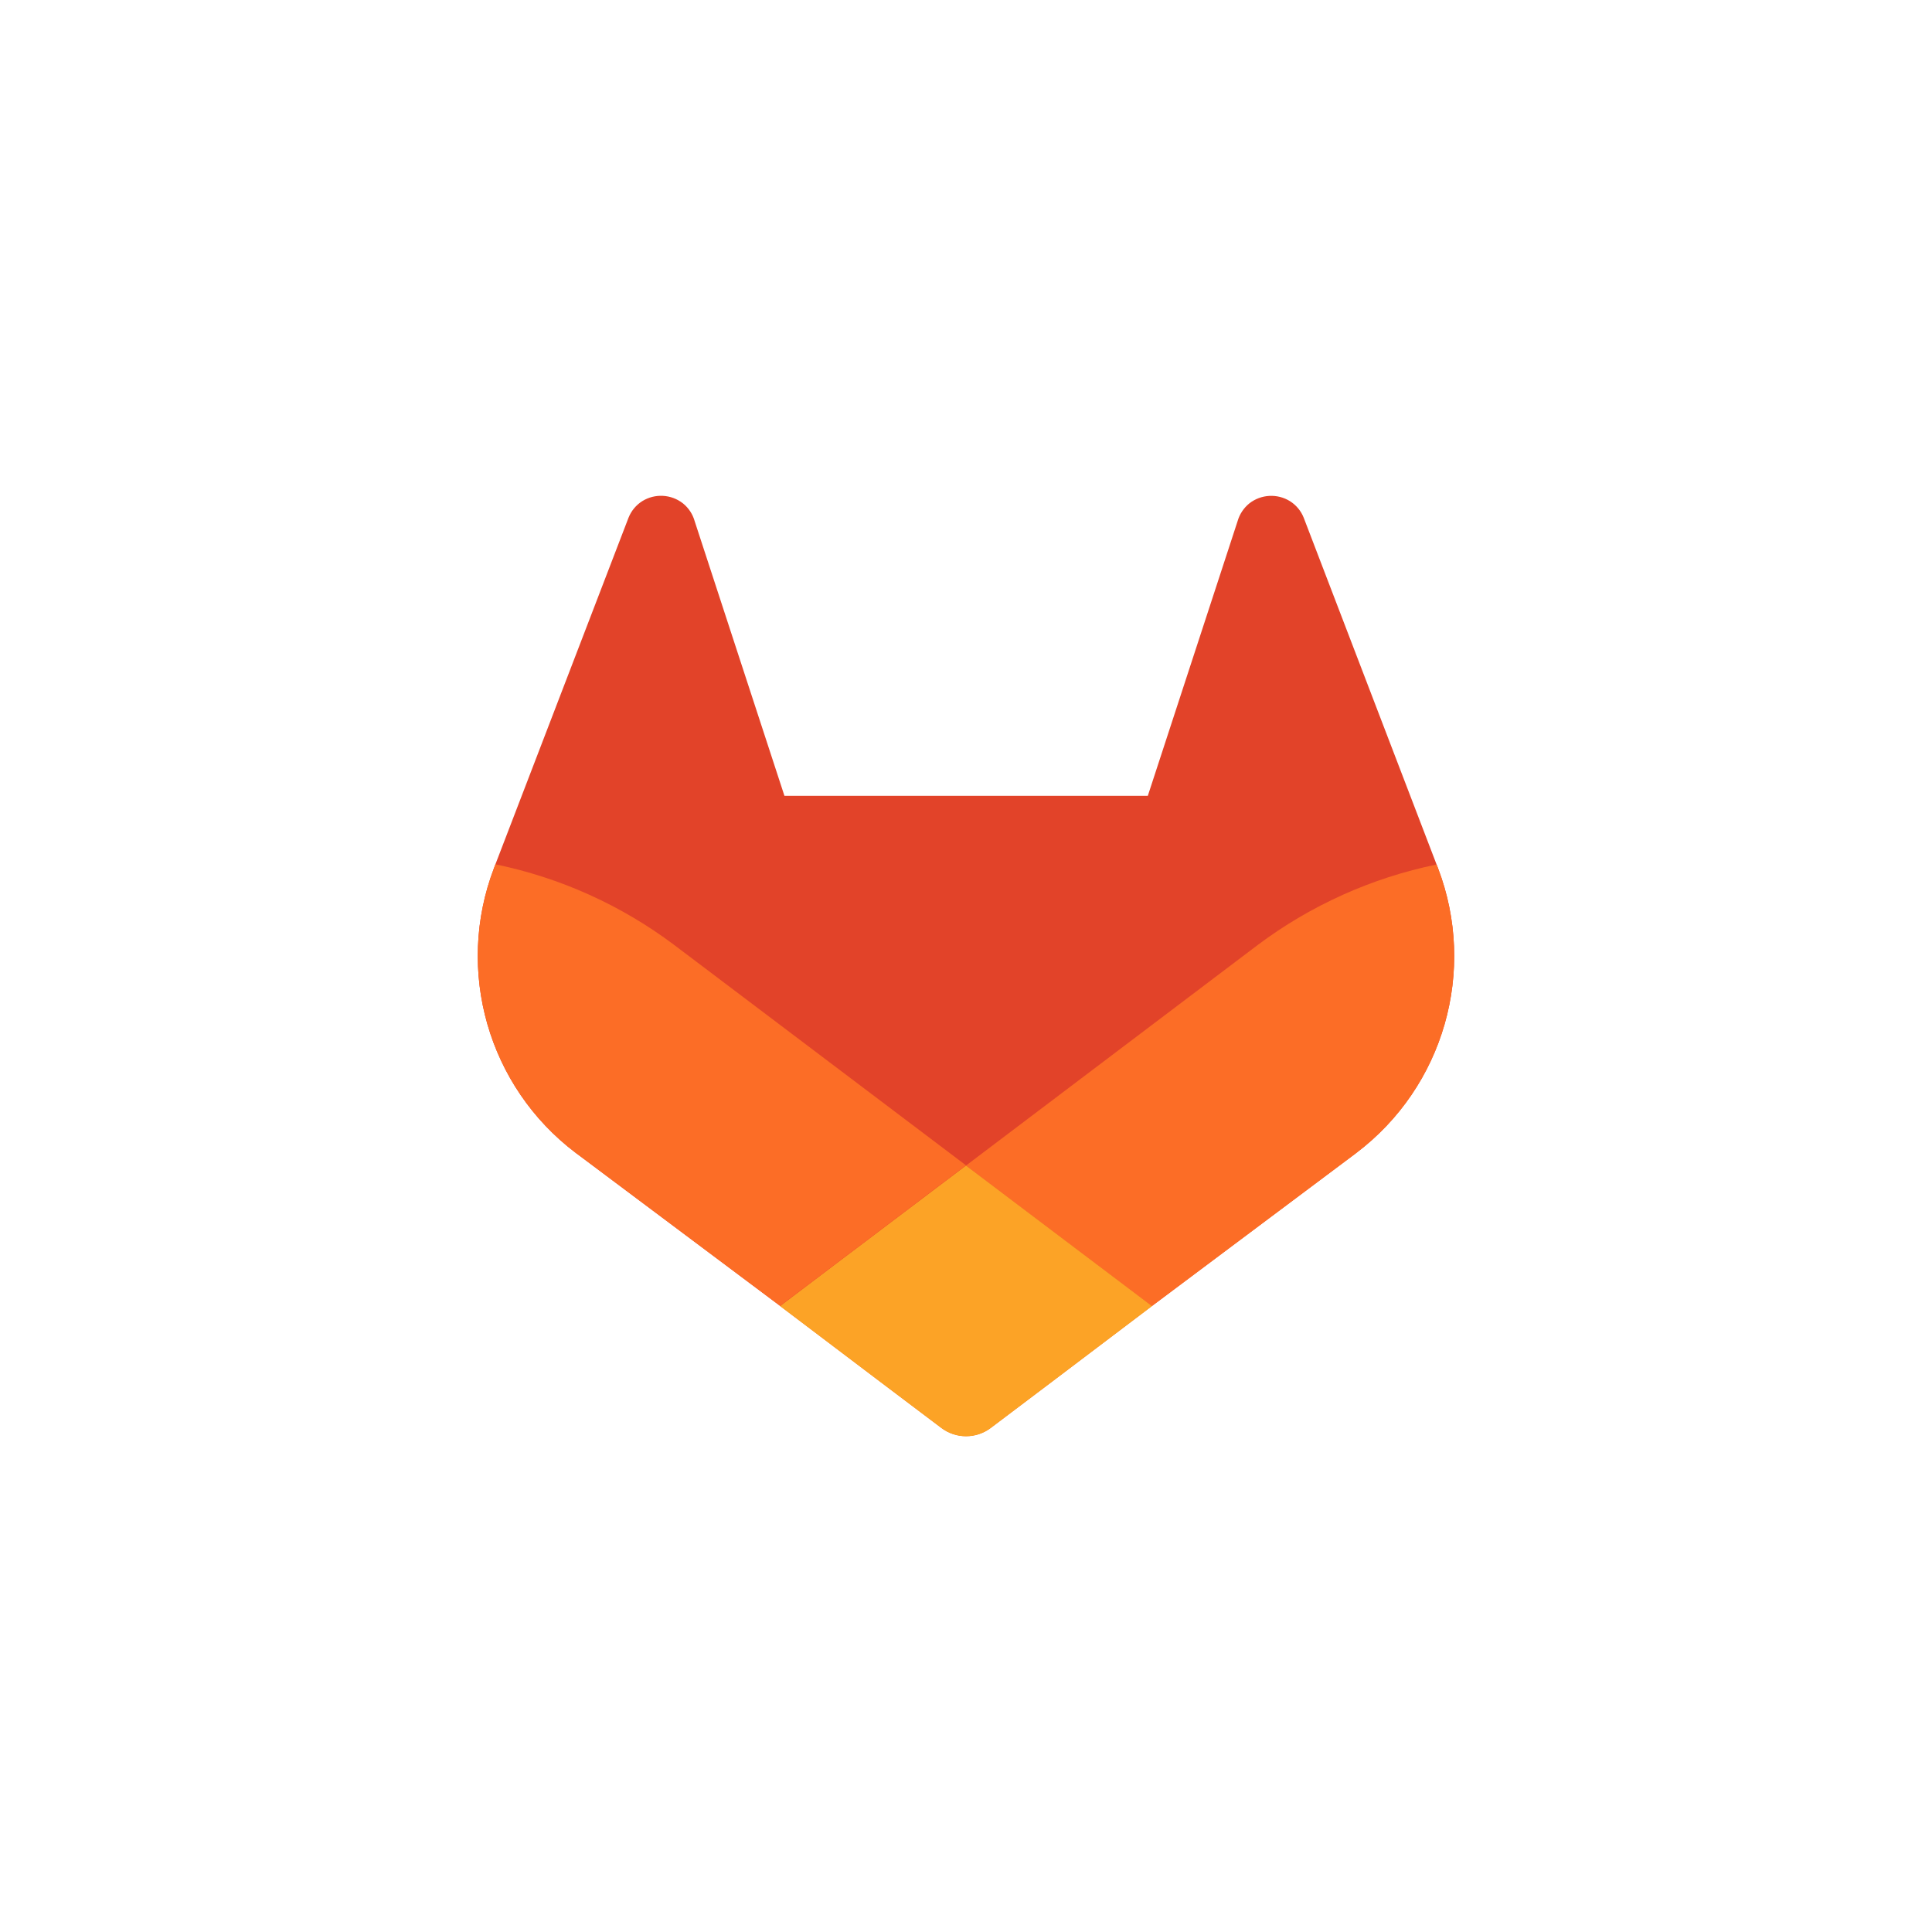
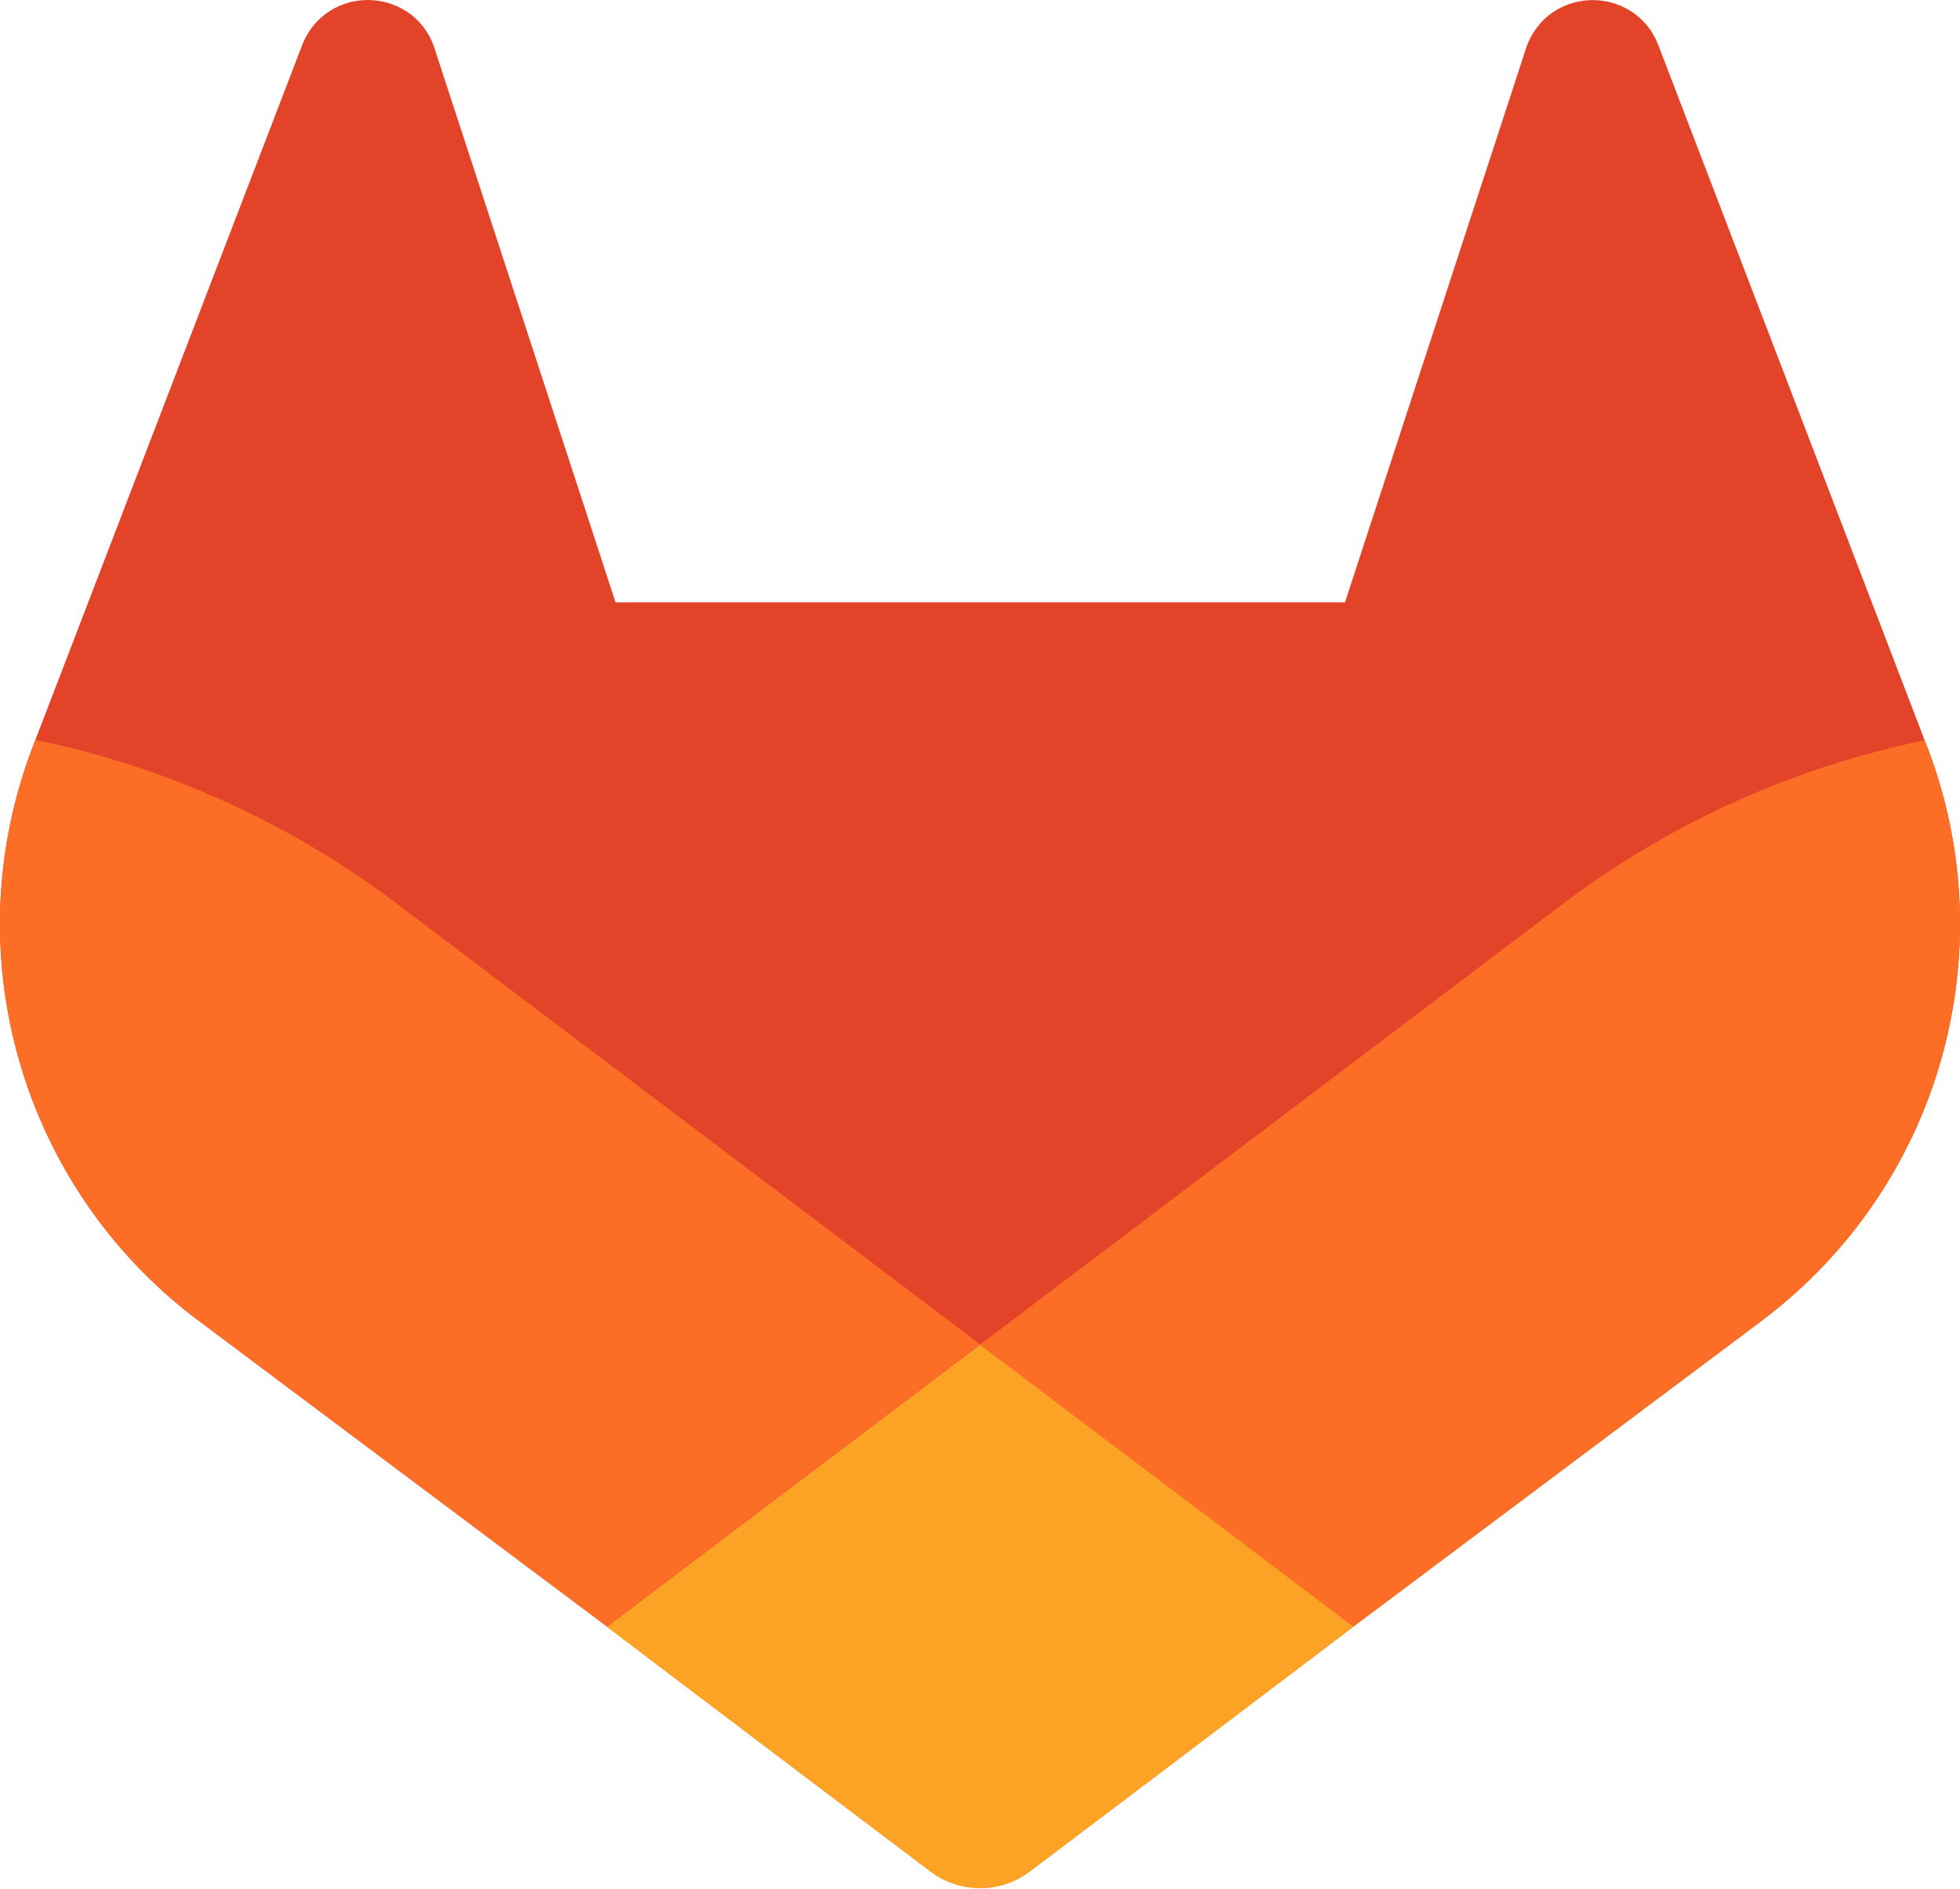
- <svg xmlns="http://www.w3.org/2000/svg" viewBox="0 0 380 380">
+ <svg xmlns="http://www.w3.org/2000/svg" viewBox="0 0 192.05 184.99">
  <defs>
    <style>.cls-1{fill:#e24329;}.cls-2{fill:#fc6d26;}.cls-3{fill:#fca326;}</style>
  </defs>
-   <g id="LOGO">
+   <g id="LOGO" transform="translate(-93.973 -97.517)">
    <path class="cls-1" d="M282.83,170.73l-.27-.69-26.14-68.22a6.81,6.81,0,0,0-2.69-3.24,7,7,0,0,0-8,.43,7,7,0,0,0-2.32,3.52l-17.65,54H154.29l-17.65-54A6.86,6.86,0,0,0,134.32,99a7,7,0,0,0-8-.43,6.87,6.87,0,0,0-2.69,3.24L97.44,170l-.26.69a48.54,48.54,0,0,0,16.1,56.1l.09.07.24.17,39.82,29.82,19.7,14.91,12,9.06a8.07,8.07,0,0,0,9.76,0l12-9.06,19.7-14.91,40.06-30,.1-.08A48.56,48.56,0,0,0,282.83,170.73Z" />
    <path class="cls-2" d="M282.83,170.73l-.27-.69a88.3,88.3,0,0,0-35.15,15.8L190,229.25c19.55,14.79,36.57,27.64,36.57,27.64l40.06-30,.1-.08A48.56,48.56,0,0,0,282.83,170.73Z" />
    <path class="cls-3" d="M153.43,256.89l19.7,14.91,12,9.06a8.07,8.07,0,0,0,9.76,0l12-9.06,19.7-14.91S209.55,244,190,229.25C170.45,244,153.43,256.89,153.43,256.89Z" />
    <path class="cls-2" d="M132.58,185.84A88.19,88.19,0,0,0,97.44,170l-.26.69a48.54,48.54,0,0,0,16.1,56.1l.09.07.24.17,39.82,29.82s17-12.85,36.57-27.64Z" />
  </g>
</svg>
